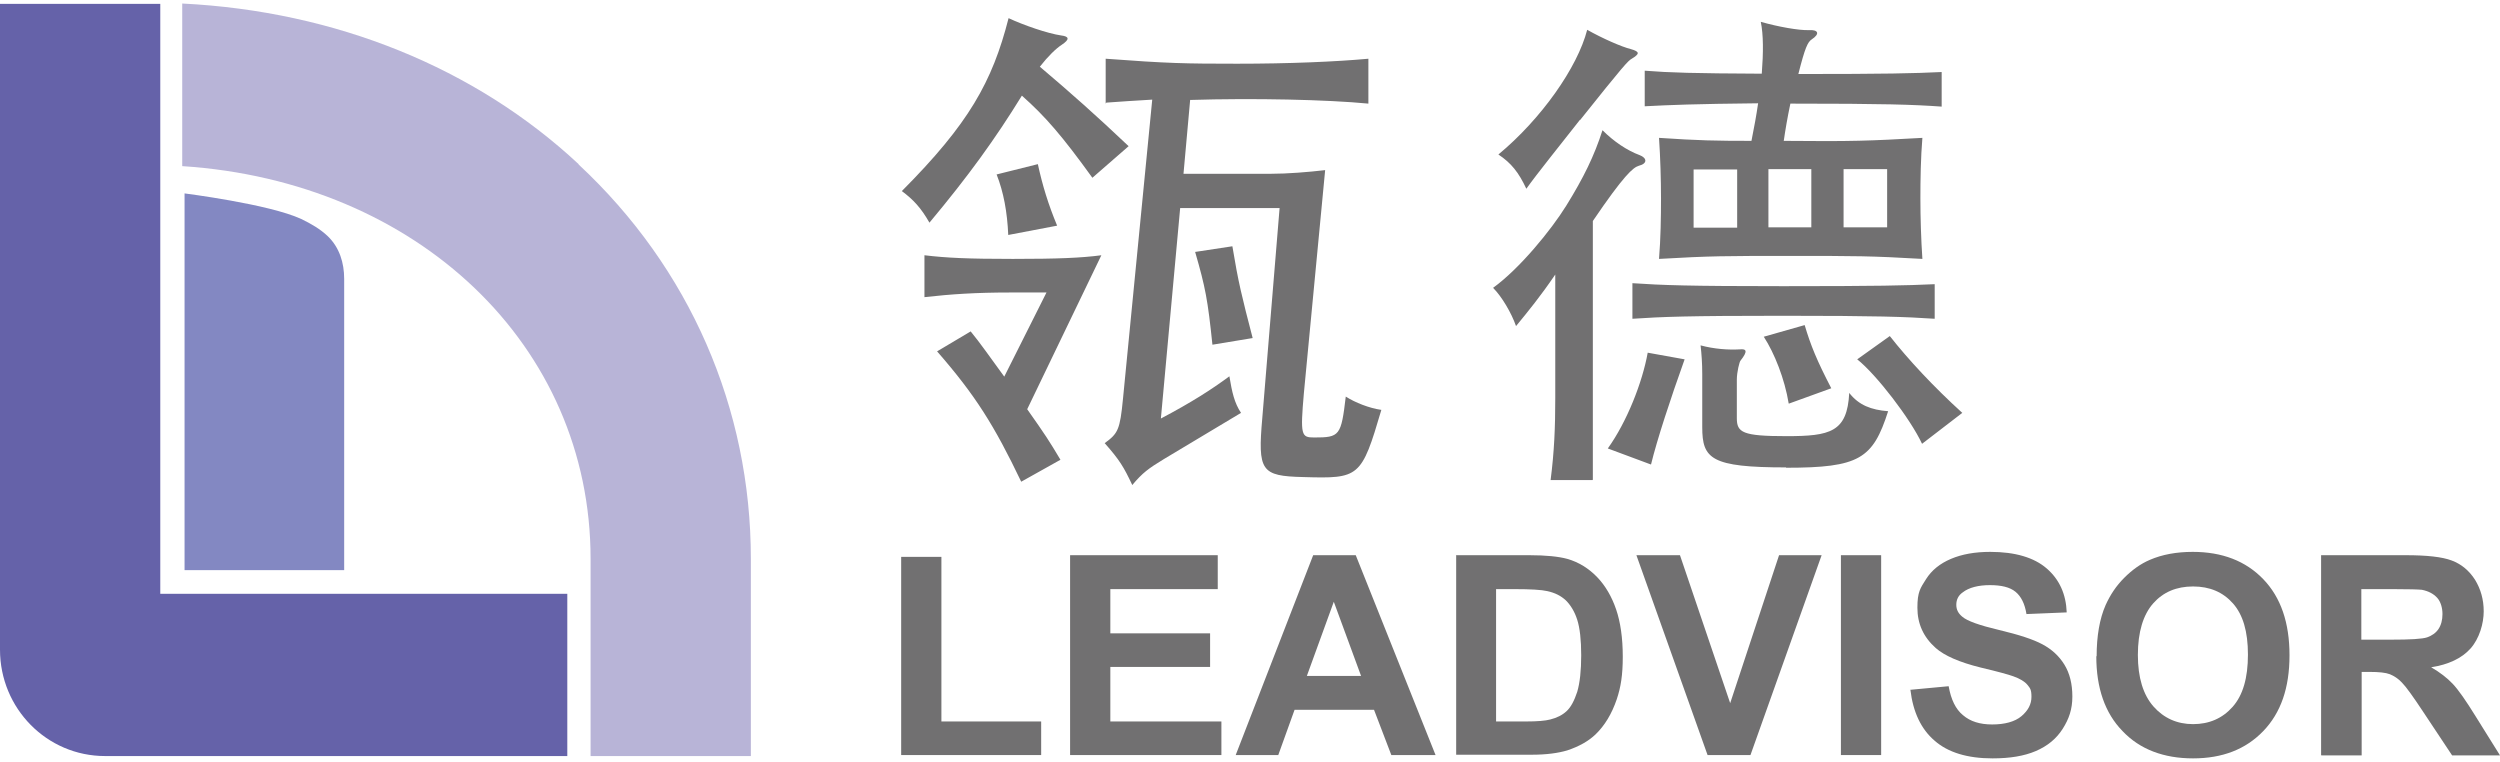
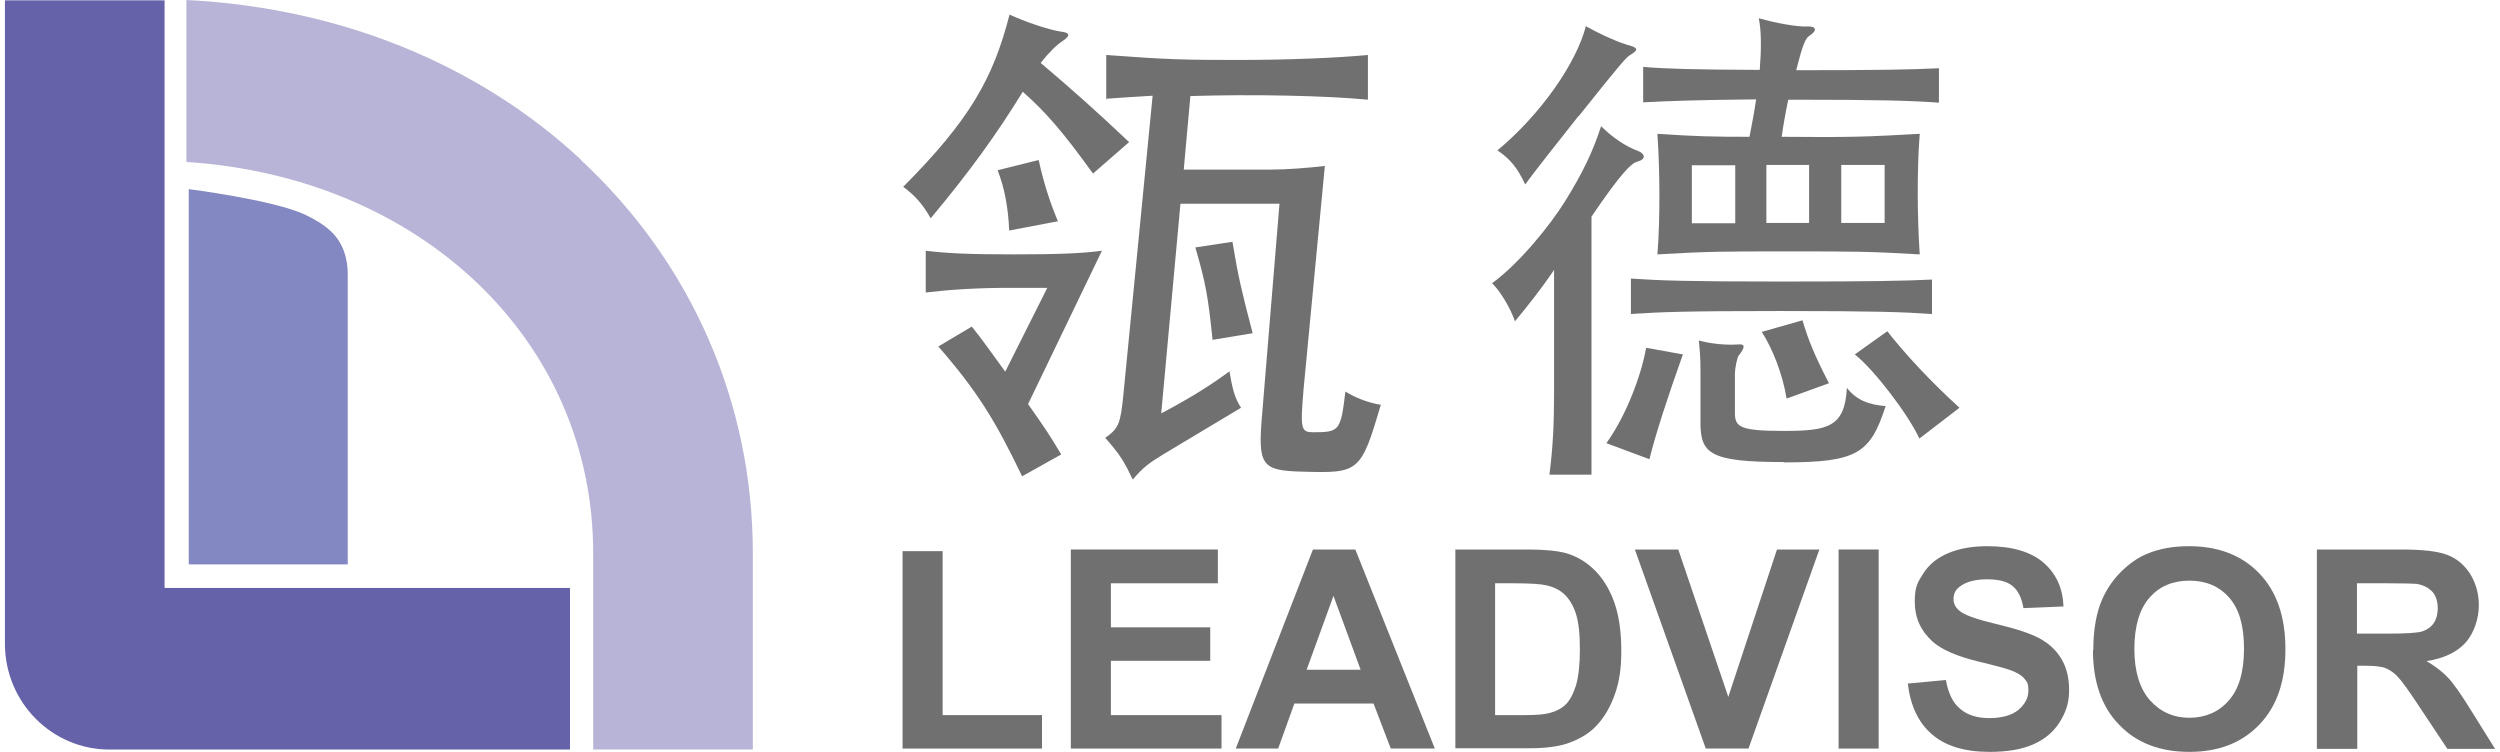
- <svg xmlns="http://www.w3.org/2000/svg" width="105" height="32" viewBox="0 0 751.8 227" class="hidden h-7.5 w-auto sm:block transition-colors duration-300">
+ <svg xmlns="http://www.w3.org/2000/svg" width="133" height="40" viewBox="0 0 751.8 227" class="hidden h-7.5 w-auto sm:block transition-colors duration-300">
  <g>
    <g>
      <path d="M271,226v-59.6h12.1v49.5h30v10.1h-42.1Z" fill="#717071" />
      <path d="M321.8,226v-60.1h44.4v10.2h-32.3v13.3h30v10.1h-30v16.4h33.4v10.1h-45.5Z" fill="#717071" />
      <path d="M431.5,226h-13.1l-5.2-13.6h-23.9l-4.9,13.6h-12.8l23.3-60.1h12.8l24,60.1Zm-22.2-23.8l-8.2-22.3-8.1,22.3h16.3Z" fill="#717071" />
      <path d="M437.8,165.9h22.1c5,0,8.8,.4,11.4,1.1,3.5,1,6.5,2.9,9,5.5,2.5,2.6,4.4,5.9,5.7,9.7,1.3,3.8,2,8.6,2,14.2s-.6,9.2-1.8,12.8c-1.5,4.4-3.6,7.9-6.4,10.6-2.1,2-4.9,3.6-8.5,4.8-2.7,.8-6.2,1.3-10.7,1.3h-22.7v-60.1Zm12.1,10.2v39.8h9c3.4,0,5.8-.2,7.3-.6,2-.5,3.6-1.3,4.9-2.5,1.3-1.2,2.3-3.1,3.2-5.8,.8-2.7,1.2-6.4,1.2-11s-.4-8.2-1.2-10.7c-.8-2.5-2-4.4-3.4-5.8-1.5-1.4-3.3-2.3-5.6-2.8-1.7-.4-5-.6-9.9-.6h-5.4Z" fill="#717071" />
      <path d="M513.5,226l-21.4-60.1h13.1l15.1,44.5,14.7-44.5h12.8l-21.4,60.1h-12.9Z" fill="#717071" />
      <path d="M553.6,226v-60.1h12.1v60.1h-12.1Z" fill="#717071" />
      <path d="M574.2,206.4l11.8-1.1c.7,4,2.1,6.9,4.3,8.7,2.2,1.9,5.1,2.8,8.8,2.8s6.8-.8,8.8-2.5c2-1.7,3-3.6,3-5.8s-.4-2.6-1.2-3.6c-.8-1-2.3-1.9-4.3-2.6-1.4-.5-4.6-1.4-9.7-2.6-6.5-1.6-11-3.6-13.6-5.9-3.7-3.3-5.5-7.3-5.5-12.1s.9-5.9,2.6-8.6c1.7-2.7,4.2-4.7,7.5-6.1,3.3-1.4,7.2-2.1,11.8-2.1,7.5,0,13.2,1.7,17,5,3.8,3.3,5.8,7.7,6,13.2l-12.1,.5c-.5-3.1-1.6-5.3-3.3-6.7-1.7-1.4-4.3-2-7.7-2s-6.3,.7-8.2,2.2c-1.3,.9-1.9,2.2-1.9,3.7s.6,2.6,1.8,3.6c1.5,1.3,5.2,2.6,11.1,4,5.9,1.4,10.2,2.8,13,4.3,2.8,1.5,5,3.5,6.6,6.1,1.6,2.6,2.4,5.8,2.4,9.6s-1,6.7-2.9,9.7c-1.9,3-4.6,5.2-8.1,6.7-3.5,1.5-7.8,2.2-13,2.2-7.6,0-13.4-1.8-17.4-5.3-4.1-3.5-6.5-8.6-7.3-15.3Z" fill="#717071" />
      <path d="M630.5,196.3c0-6.1,.9-11.3,2.7-15.4,1.4-3.1,3.2-5.8,5.6-8.2,2.4-2.4,4.9-4.2,7.7-5.4,3.7-1.6,8-2.4,12.9-2.4,8.8,0,15.9,2.7,21.2,8.2,5.3,5.5,7.9,13.1,7.9,22.9s-2.6,17.3-7.9,22.8c-5.3,5.5-12.3,8.2-21.1,8.2s-16-2.7-21.2-8.2c-5.3-5.4-7.9-13-7.9-22.5Zm12.4-.4c0,6.8,1.6,12,4.7,15.5,3.1,3.5,7.1,5.3,11.9,5.3s8.8-1.7,11.9-5.2c3.1-3.5,4.6-8.7,4.6-15.7s-1.5-12-4.5-15.4c-3-3.4-7-5.1-12-5.1s-9,1.7-12,5.1c-3,3.4-4.6,8.6-4.6,15.5Z" fill="#717071" />
      <path d="M698,226v-60.1h25.4c6.4,0,11,.5,13.9,1.6,2.9,1.1,5.2,3,7,5.8,1.7,2.8,2.6,5.9,2.6,9.5s-1.3,8.2-4,11.2c-2.6,2.9-6.6,4.8-11.8,5.6,2.6,1.5,4.8,3.2,6.5,5,1.7,1.8,4,5.1,6.9,9.8l7.3,11.7h-14.4l-8.7-13.1c-3.1-4.7-5.2-7.6-6.4-8.8-1.1-1.2-2.4-2-3.6-2.5-1.3-.5-3.3-.7-6.1-.7h-2.4v25.1h-12.1Zm12.1-34.7h8.9c5.8,0,9.4-.2,10.9-.7,1.4-.5,2.6-1.3,3.4-2.5,.8-1.2,1.2-2.7,1.2-4.5s-.5-3.7-1.6-4.9c-1.1-1.2-2.6-2-4.6-2.4-1-.1-3.9-.2-8.8-.2h-9.4v15.2Z" fill="#717071" />
    </g>
    <path d="M339.4,42.9l-10.9,9.5c-9.1-12.6-14.1-18.4-21.2-24.7-8,13-16.1,24.2-27.8,38.2-2.5-4.4-4.8-6.9-8.3-9.5,20.1-20.2,27.2-32.8,32.1-52,4.5,2.1,11.7,4.6,15.8,5.2,2.5,.3,2.6,1.2,.2,2.8-1.7,1.1-4.1,3.4-6.6,6.6,9.1,7.7,17,14.7,26.7,23.9Zm-24.7,44h-11.1c-10,0-17.7,.5-25.6,1.4v-12.6c6.6,.8,13.2,1.1,26.6,1.1s20.6-.3,26.6-1.1l-22.3,46.3c5.5,7.8,6.6,9.5,10,15.2l-11.8,6.6c-8.1-16.9-13.7-25.9-25.3-39.2l10.1-6c2.8,3.4,5.8,7.7,10.1,13.6l12.7-25.3Zm-11.5-17.3c-.3-6.9-1.4-12.9-3.5-18.2l12.4-3.1c1.4,6.4,3.1,12,5.8,18.5l-14.7,2.8Zm29.3-39.5v-13.5c18.6,1.4,24,1.5,39.5,1.5s29.8-.6,39.5-1.5v13.5c-12.4-1.2-34.4-1.7-53.6-1.1l-2,22.2h26.3c4.9,0,11.2-.5,16.3-1.1l-6.4,67.1c-1.1,12.7-.8,13.3,3.1,13.3,7.7,0,8.1-.5,9.5-12.3,2.8,1.8,7.1,3.5,10.7,4-6,20.4-6.6,20.7-23.5,20.2-12.7-.3-13.7-1.8-12.3-17.8l5.2-63.1h-29.9l-5.8,63.3c9.1-4.8,15.2-8.7,20.6-12.7,.8,4.8,1.5,8,3.5,11l-23.2,13.9c-4.6,2.8-6.4,4.1-9.5,7.8-2.6-5.5-3.8-7.5-8.3-12.6,4-2.9,4.6-4,5.5-13.3l8.8-90c-5.2,.3-9.7,.6-13.8,.9Zm32.1,72.5c-1.4-13.5-2.1-17.2-5.2-27.9l11.2-1.7c1.8,10.9,2.8,14.9,6.1,27.6l-12.1,2Z" fill="#717071" />
    <path d="M478.9,143.3h-12.6c1.1-8.6,1.4-15.8,1.4-24.7v-37.1c-4.5,6.6-8.1,11-11.8,15.5-1.4-4-4.3-8.9-6.9-11.5,8-5.8,17.4-17.3,22-24.7,5.2-8.4,8.4-14.9,10.9-22.7,3.4,3.4,7.4,6.1,11.2,7.5,2.1,.8,2.5,2.5-.3,3.2-1.7,.5-4.5,2.9-13.8,16.6v77.8Zm-3.8-108.3c-5.8,7.4-12.9,16.2-16.1,20.7-2.3-4.9-4.5-7.7-8.4-10.3,12.9-10.7,23.8-26.2,26.7-37.5,4.6,2.6,10.3,5.1,13.1,5.8,2.9,.8,2.6,1.5,.3,2.9-1.1,.6-2.5,2.1-15.5,18.4Zm21.3,103.6l-12.9-4.8c5.8-8.1,10.4-19.9,12-28.8l11.1,2c-4.3,12-8.3,24.2-10.1,31.6Zm85.4-43.8c-8.8-.6-17.4-.9-45.8-.9s-36.2,.3-45.1,.9v-10.7c8.8,.6,16.9,.9,45.3,.9s37-.2,45.6-.6v10.4Zm-45.3-53.5c20.6,.2,25.6,0,41.6-.9-.5,6-.6,12.6-.6,18.2s.2,12.3,.6,18.2c-15.5-.9-20-.9-39.6-.9s-24.1,0-39.6,.9c.5-6,.6-12.6,.6-18.2s-.2-12.3-.6-18.2c11.8,.8,17.2,.9,27.8,.9,.8-4,1.5-7.8,2-11.3-19.2,.2-26.4,.5-34.1,.9v-10.7c7.5,.6,14.7,.8,35.2,.9,.5-6.4,.5-11.8-.3-15.6,5.2,1.5,11.5,2.6,14.4,2.5,2.9-.2,3.5,1.1,.9,2.8-1.2,.8-2,2.5-4,10.4,26.4,0,34.9-.2,43.1-.6v10.4c-8.4-.6-17.2-.9-45.5-.9-.9,4.3-1.5,7.8-2,11.3Zm-27.2,8.6v17.5h13.1v-17.5h-13.1Zm27.8,89.6c-22.6,0-25.2-2.6-25.2-12.1v-15.9c0-3.4-.2-6-.5-8.7,4.1,1.1,8.3,1.4,11.8,1.2,2-.2,2.5,.5,.2,3.4-.3,.3-1.1,3.4-1.1,5.7v11.6c0,4.3,1.7,5.4,14.9,5.4s18.3-1.2,18.9-13c2.9,3.7,6.6,5.1,11.7,5.5-4.6,14.3-8.6,17-30.7,17Zm.8-19.2c-1.2-7.4-4.3-15.2-7.5-20.1l12.3-3.5c1.8,6.1,3.7,10.7,8,19l-12.7,4.6Zm-6.1-70.5v17.5h12.9v-17.5h-12.9Zm22.6,0v17.5h13.1v-17.5h-13.1Zm23.6,82.6c-3.5-7.5-13.7-20.8-19.5-25.4l9.8-7c5.5,7,13.1,15.2,21.8,23.1l-12.1,9.3Z" fill="#717071" />
  </g>
  <path d="M64.8,170.4h-9.3V57.1c-.1,0,25.4,3.2,35.1,7.7,2.9,1.4,5.7,3,8,5.2,3.5,3.4,4.9,8,4.9,12.8v87.6h-38.7Z" fill="#8388c2" />
  <path d="M170.6,226.3H31.6c-17.5,0-31.6-14.3-31.6-32V.1H48.2V177.5h122.4v48.8Z" fill="#6562a9" />
  <path d="M174,48.3C142.9,19.3,100.9,2.3,54.8,0V48.9c70.7,4.6,122.8,53.8,122.8,118.1v59.3h48.2v-59.3c0-45.3-18.4-87.5-51.8-118.6Z" fill="#b8b4d7" />
</svg>
